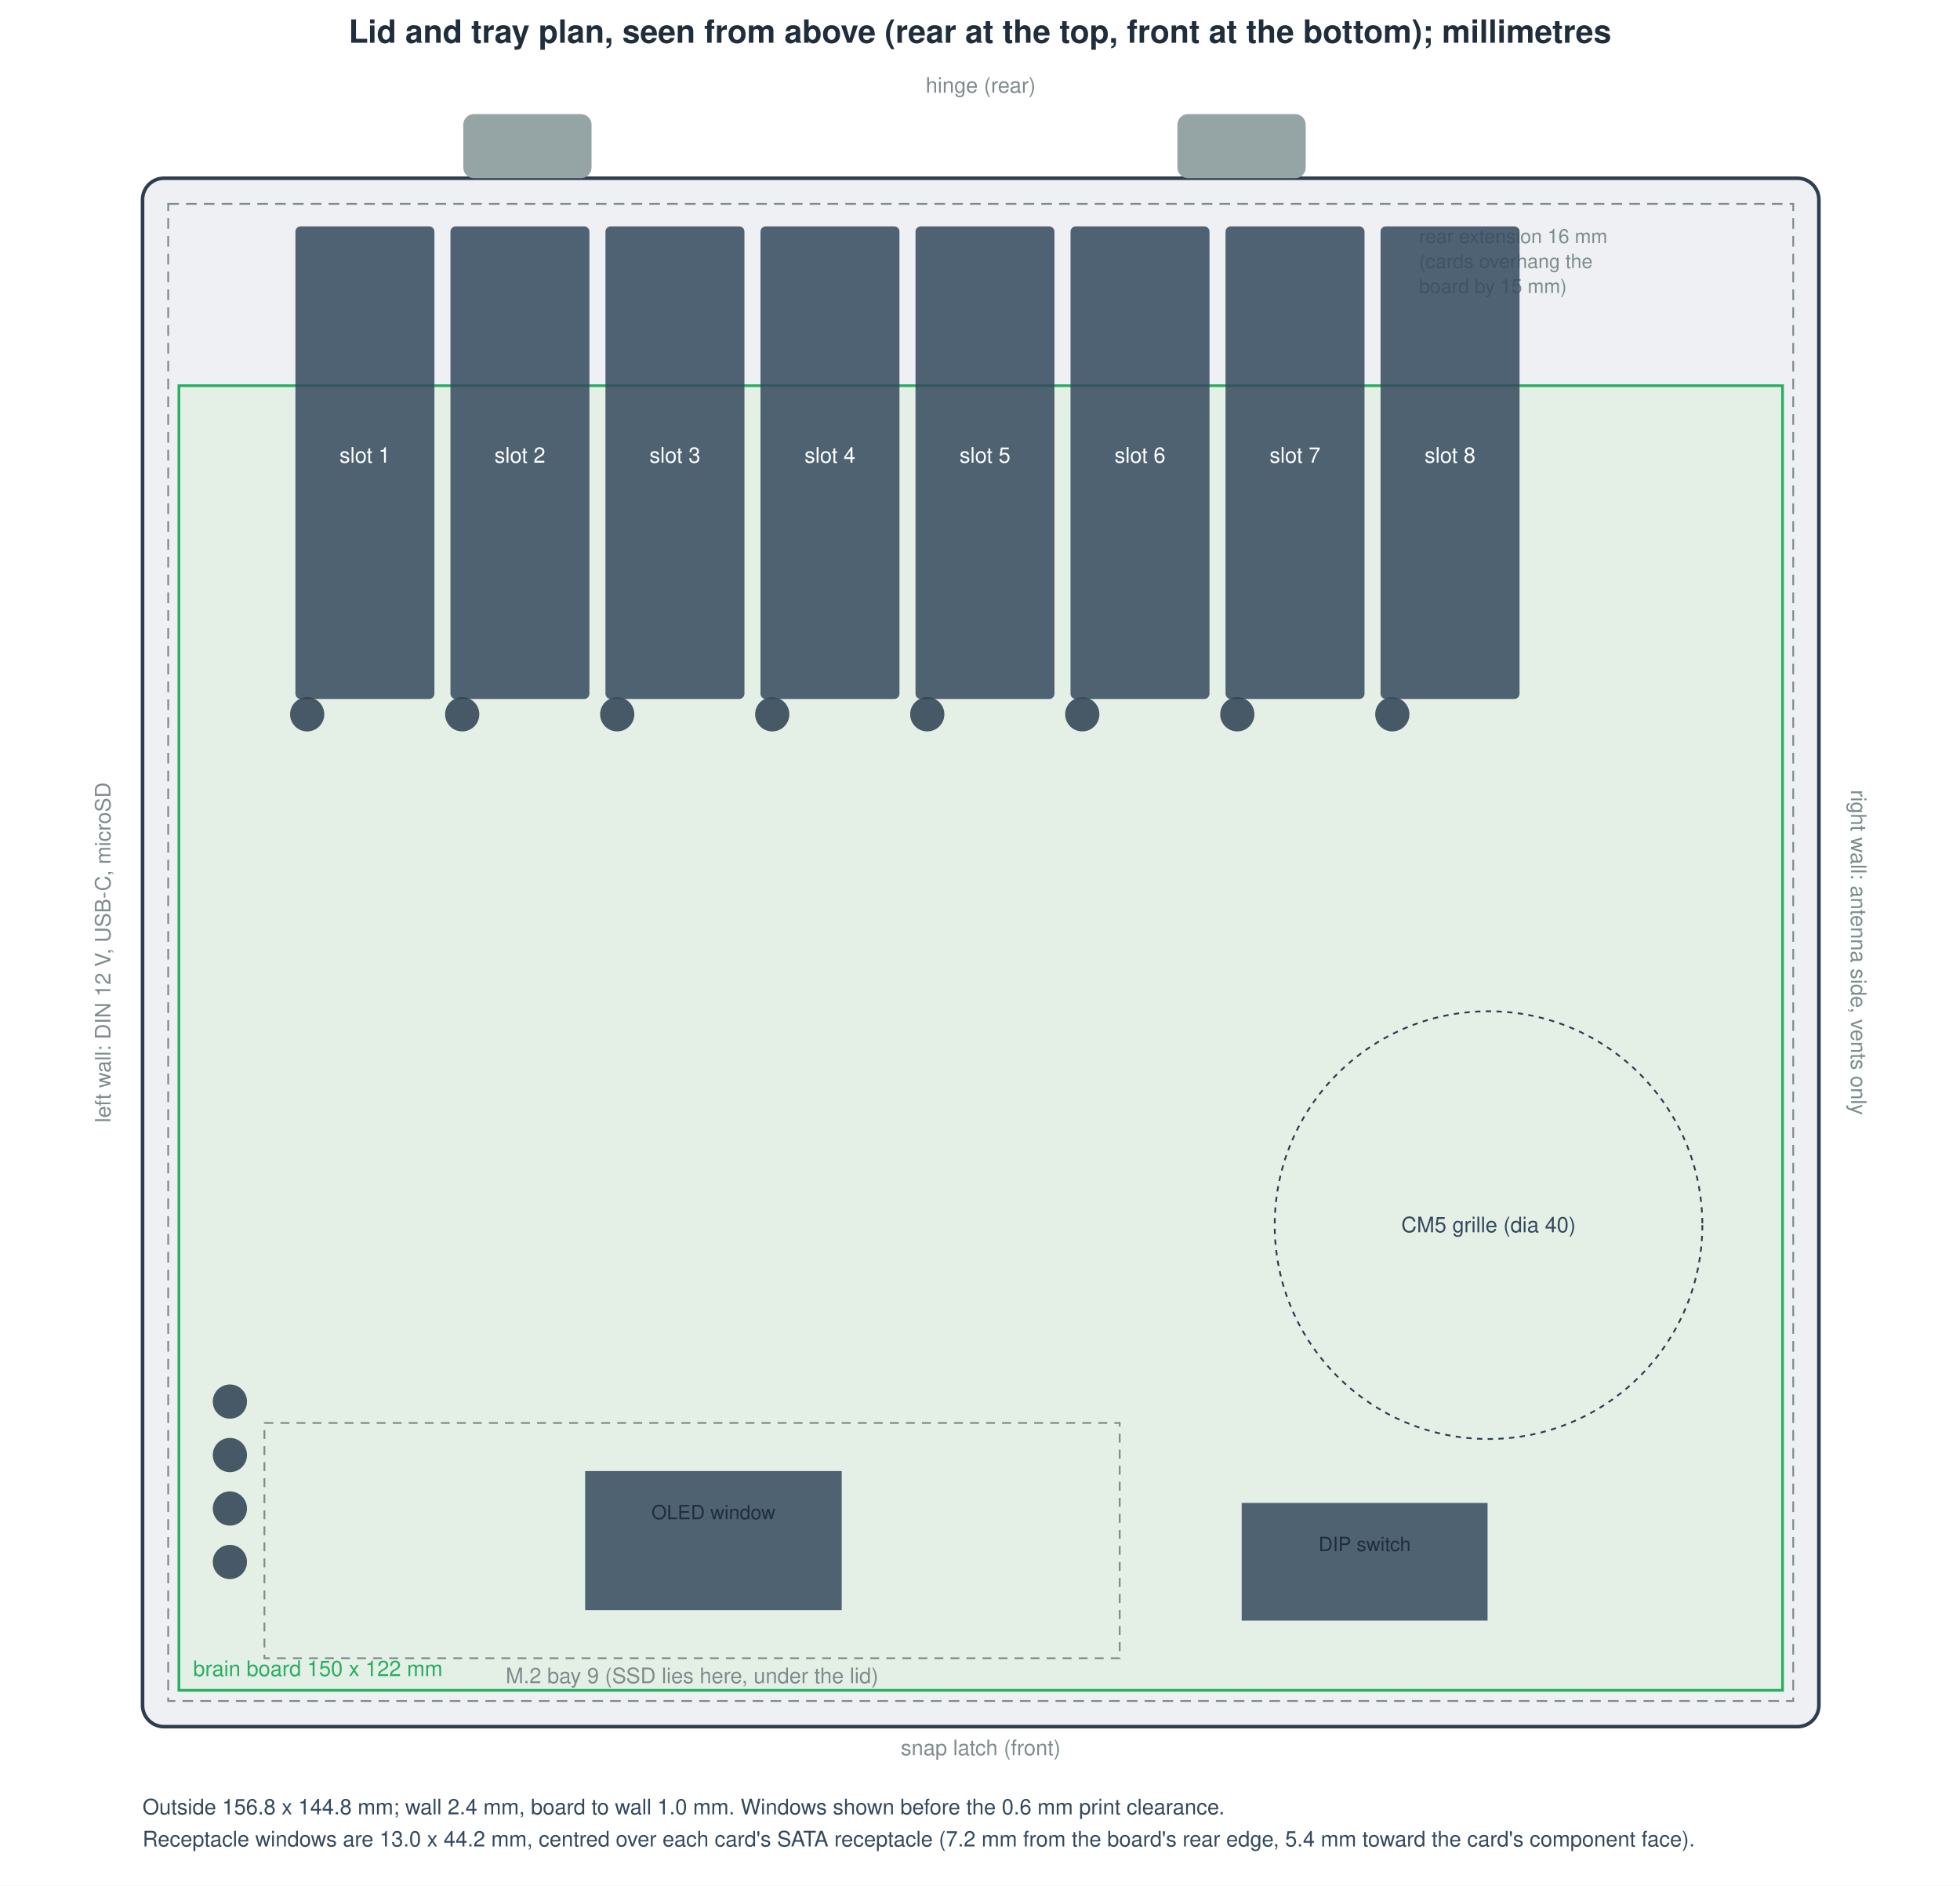
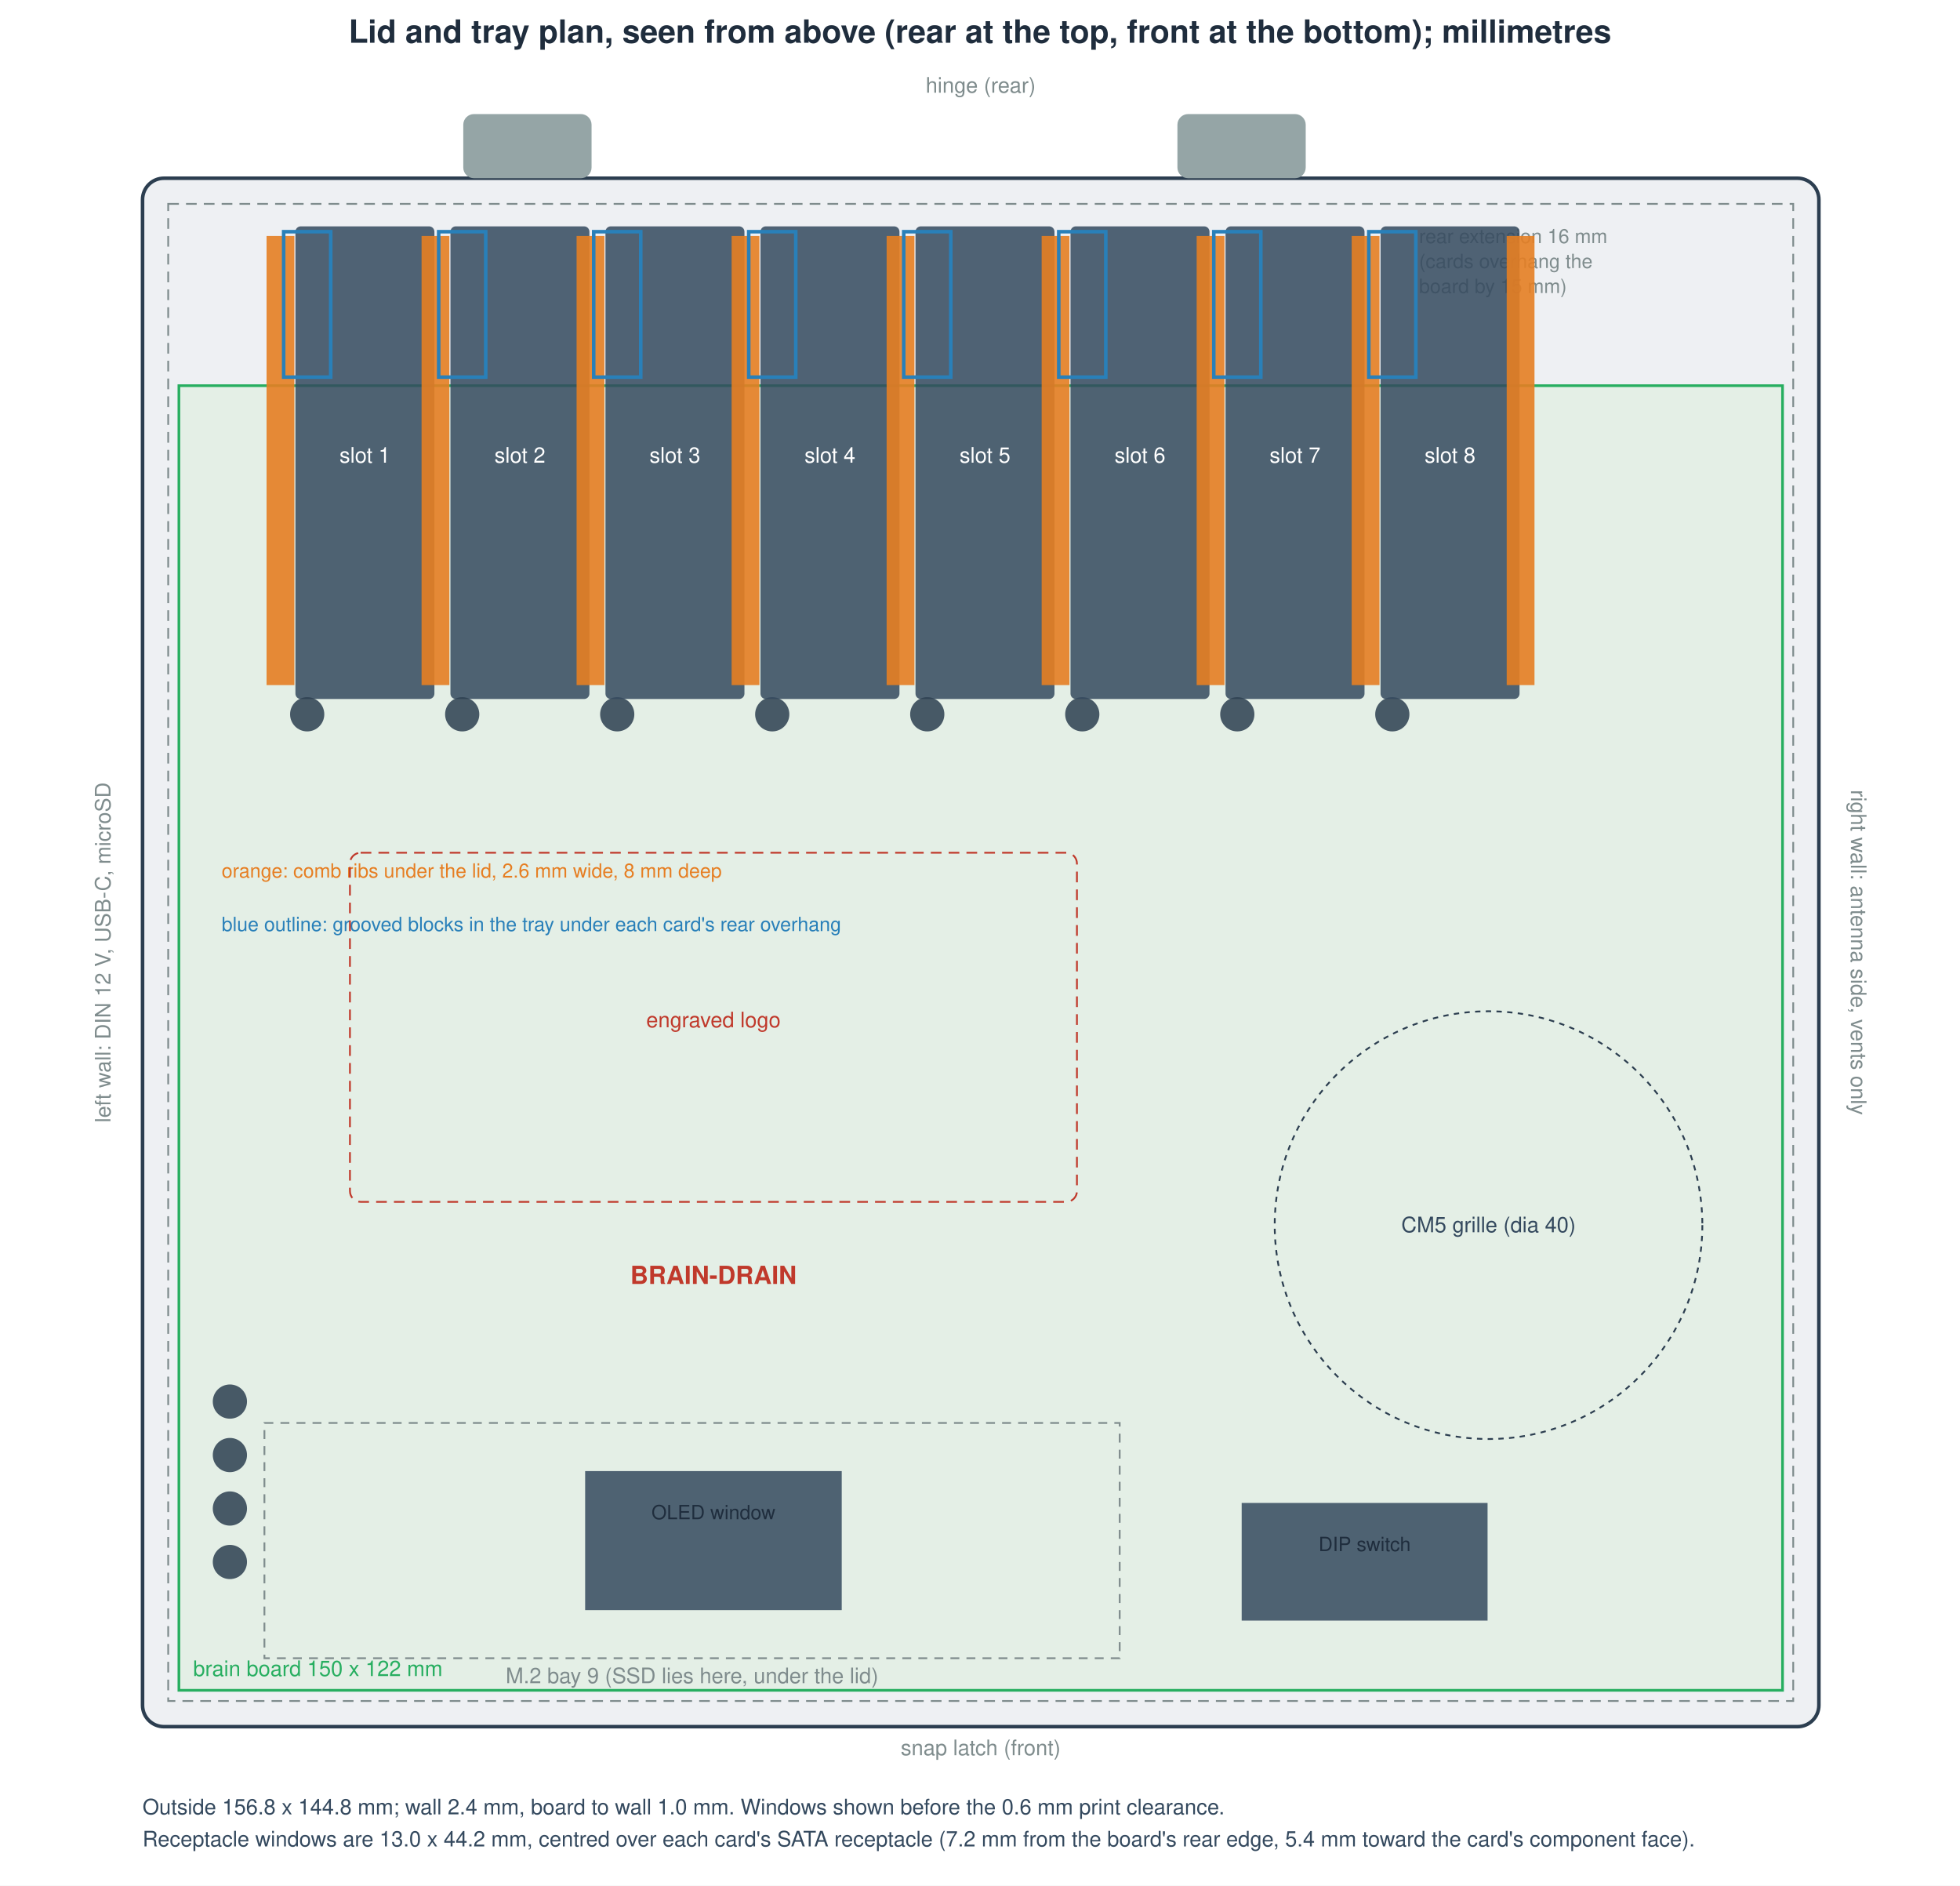
<svg xmlns="http://www.w3.org/2000/svg" viewBox="0 0 1100 1058" width="1100" height="1058">
  <defs>
    <marker id="ah" markerWidth="10" markerHeight="8" refX="9" refY="4" orient="auto">
      <path d="M0,0 L10,4 L0,8 z" fill="#2c3e50" />
    </marker>
  </defs>
  <rect width="100%" height="100%" fill="white" />
  <text x="550.0" y="24" text-anchor="middle" font-family="Helvetica, Arial, sans-serif" font-size="18" font-weight="700" fill="#1f2d3d">Lid and tray plan, seen from above (rear at the top, front at the bottom); millimetres</text>
  <rect x="80.0" y="100.0" width="940.8" height="868.8" rx="12" fill="#eef0f3" stroke="#2c3e50" stroke-width="2" />
  <rect x="94.4" y="114.4" width="912.0" height="840.0" fill="none" stroke="#7f8c8d" stroke-dasharray="6 4" />
  <rect x="100.4" y="216.4" width="900.0" height="732.0" fill="#e4efe6" stroke="#27ae60" stroke-width="1.5" />
  <text x="108.4" y="940.4" font-family="Helvetica, Arial, sans-serif" font-size="12" fill="#27ae60">brain board 150 x 122 mm</text>
  <text x="796.4" y="136.4" font-family="Helvetica, Arial, sans-serif" font-size="11" fill="#7f8c8d">rear extension 16 mm</text>
  <text x="796.4" y="150.4" font-family="Helvetica, Arial, sans-serif" font-size="11" fill="#7f8c8d">(cards overhang the</text>
  <text x="796.4" y="164.4" font-family="Helvetica, Arial, sans-serif" font-size="11" fill="#7f8c8d">board by 15 mm)</text>
  <circle cx="129.02" cy="846.4" r="9.6" fill="#2c3e50" opacity="0.85" />
  <circle cx="129.02" cy="876.4" r="9.6" fill="#2c3e50" opacity="0.85" />
  <circle cx="433.4" cy="400.78" r="9.6" fill="#2c3e50" opacity="0.85" />
  <circle cx="129.02" cy="816.4" r="9.6" fill="#2c3e50" opacity="0.85" />
  <rect x="687.8" y="127" width="78.0" height="265.2" rx="3" fill="#34495e" opacity="0.85" />
  <text x="726.8" y="259.6" text-anchor="middle" font-family="Helvetica, Arial, sans-serif" font-size="12" fill="white">slot 7</text>
  <rect x="252.8" y="127" width="78.0" height="265.2" rx="3" fill="#34495e" opacity="0.85" />
  <text x="291.8" y="259.6" text-anchor="middle" font-family="Helvetica, Arial, sans-serif" font-size="12" fill="white">slot 2</text>
  <rect x="696.86" y="843.28" width="138.0" height="66.0" fill="#34495e" opacity="0.85" />
  <text x="765.86" y="870.28" text-anchor="middle" font-family="Helvetica, Arial, sans-serif" font-size="11" fill="#1f2d3d">DIP switch</text>
  <circle cx="129.02" cy="786.4" r="9.6" fill="#2c3e50" opacity="0.85" />
  <rect x="165.8" y="127" width="78.0" height="265.2" rx="3" fill="#34495e" opacity="0.85" />
  <text x="204.8" y="259.6" text-anchor="middle" font-family="Helvetica, Arial, sans-serif" font-size="12" fill="white">slot 1</text>
  <circle cx="346.4" cy="400.78" r="9.6" fill="#2c3e50" opacity="0.85" />
  <circle cx="694.4" cy="400.78" r="9.6" fill="#2c3e50" opacity="0.85" />
  <circle cx="781.4" cy="400.78" r="9.6" fill="#2c3e50" opacity="0.85" />
  <circle cx="607.4" cy="400.78" r="9.6" fill="#2c3e50" opacity="0.85" />
  <rect x="426.8" y="127" width="78.0" height="265.2" rx="3" fill="#34495e" opacity="0.85" />
  <text x="465.8" y="259.6" text-anchor="middle" font-family="Helvetica, Arial, sans-serif" font-size="12" fill="white">slot 4</text>
  <rect x="148.4" y="798.4" width="480.0" height="132.0" fill="none" stroke="#7f8c8d" stroke-dasharray="5 4" />
  <text x="388.4" y="944.4" text-anchor="middle" font-family="Helvetica, Arial, sans-serif" font-size="12" fill="#7f8c8d">M.2 bay 9 (SSD lies here, under the lid)</text>
  <circle cx="835.4" cy="687.4" r="120.0" fill="none" stroke="#2c3e50" stroke-dasharray="3 3" />
  <text x="835.4" y="691.4" text-anchor="middle" font-family="Helvetica, Arial, sans-serif" font-size="12" fill="#34495e">CM5 grille (dia 40)</text>
  <rect x="513.8" y="127" width="78.0" height="265.2" rx="3" fill="#34495e" opacity="0.85" />
  <text x="552.8" y="259.6" text-anchor="middle" font-family="Helvetica, Arial, sans-serif" font-size="12" fill="white">slot 5</text>
  <circle cx="172.4" cy="400.78" r="9.6" fill="#2c3e50" opacity="0.85" />
  <rect x="600.8" y="127" width="78.0" height="265.2" rx="3" fill="#34495e" opacity="0.85" />
  <text x="639.8" y="259.6" text-anchor="middle" font-family="Helvetica, Arial, sans-serif" font-size="12" fill="white">slot 6</text>
  <rect x="339.8" y="127" width="78.0" height="265.2" rx="3" fill="#34495e" opacity="0.85" />
  <text x="378.8" y="259.6" text-anchor="middle" font-family="Helvetica, Arial, sans-serif" font-size="12" fill="white">slot 3</text>
  <circle cx="259.4" cy="400.78" r="9.6" fill="#2c3e50" opacity="0.85" />
  <rect x="774.8" y="127" width="78.0" height="265.2" rx="3" fill="#34495e" opacity="0.85" />
  <text x="813.8" y="259.6" text-anchor="middle" font-family="Helvetica, Arial, sans-serif" font-size="12" fill="white">slot 8</text>
  <circle cx="520.4" cy="400.78" r="9.6" fill="#2c3e50" opacity="0.85" />
  <rect x="328.4" y="825.4" width="144.0" height="78.0" fill="#34495e" opacity="0.85" />
  <text x="400.4" y="852.4" text-anchor="middle" font-family="Helvetica, Arial, sans-serif" font-size="11" fill="#1f2d3d">OLED window</text>
+   <rect x="149.6" y="132.4" width="15.6" height="252.0" fill="#e67e22" opacity="0.9" />
+   <rect x="236.6" y="132.4" width="15.6" height="252.0" fill="#e67e22" opacity="0.9" />
+   <rect x="323.6" y="132.4" width="15.6" height="252.0" fill="#e67e22" opacity="0.9" />
+   <rect x="410.6" y="132.4" width="15.6" height="252.0" fill="#e67e22" opacity="0.9" />
+   <rect x="497.6" y="132.4" width="15.6" height="252.0" fill="#e67e22" opacity="0.9" />
+   <rect x="584.6" y="132.4" width="15.6" height="252.0" fill="#e67e22" opacity="0.9" />
+   <rect x="671.6" y="132.4" width="15.6" height="252.0" fill="#e67e22" opacity="0.9" />
+   <rect x="758.6" y="132.4" width="15.6" height="252.0" fill="#e67e22" opacity="0.9" />
+   <rect x="845.6" y="132.4" width="15.6" height="252.0" fill="#e67e22" opacity="0.9" />
+   <rect x="159.2" y="130.0" width="26.4" height="81.6" fill="none" stroke="#2980b9" stroke-width="2" />
+   <rect x="246.2" y="130.0" width="26.4" height="81.6" fill="none" stroke="#2980b9" stroke-width="2" />
+   <rect x="333.2" y="130.0" width="26.4" height="81.6" fill="none" stroke="#2980b9" stroke-width="2" />
+   <rect x="420.2" y="130.0" width="26.4" height="81.6" fill="none" stroke="#2980b9" stroke-width="2" />
+   <rect x="507.2" y="130.0" width="26.4" height="81.6" fill="none" stroke="#2980b9" stroke-width="2" />
+   <rect x="594.2" y="130.0" width="26.4" height="81.6" fill="none" stroke="#2980b9" stroke-width="2" />
+   <rect x="681.2" y="130.0" width="26.4" height="81.6" fill="none" stroke="#2980b9" stroke-width="2" />
+   <rect x="768.2" y="130.0" width="26.4" height="81.6" fill="none" stroke="#2980b9" stroke-width="2" />
+   <text x="124.4" y="492.4" font-family="Helvetica, Arial, sans-serif" font-size="11" fill="#e67e22">orange: comb ribs under the lid, 2.6 mm wide, 8 mm deep</text>
+   <text x="124.4" y="522.4" font-family="Helvetica, Arial, sans-serif" font-size="11" fill="#2980b9">blue outline: grooved blocks in the tray under each card's rear overhang</text>
+   <rect x="196.4" y="478.465" width="408.0" height="195.871" rx="6" fill="none" stroke="#c0392b" stroke-dasharray="6 4" />
+   <text x="400.4" y="576.4" text-anchor="middle" font-family="Helvetica, Arial, sans-serif" font-size="12" fill="#c0392b">engraved logo</text>
+   <text x="400.4" y="720.4" text-anchor="middle" font-family="Helvetica, Arial, sans-serif" font-size="14" font-weight="700" fill="#c0392b">BRAIN-DRAIN</text>
  <rect x="260.0" y="64.0" width="72.0" height="36.0" rx="6" fill="#95a5a6" />
  <rect x="660.8" y="64.0" width="72.0" height="36.0" rx="6" fill="#95a5a6" />
  <text x="550.4" y="52.0" text-anchor="middle" font-family="Helvetica, Arial, sans-serif" font-size="12" fill="#7f8c8d">hinge (rear)</text>
  <text x="550.4" y="984.8" text-anchor="middle" font-family="Helvetica, Arial, sans-serif" font-size="12" fill="#7f8c8d">snap latch (front)</text>
  <text x="62.0" y="534.4" text-anchor="middle" transform="rotate(-90 62.0 534.4)" font-family="Helvetica, Arial, sans-serif" font-size="12" fill="#7f8c8d">left wall: DIN 12 V, USB-C, microSD</text>
  <text x="1038.8" y="534.4" text-anchor="middle" transform="rotate(90 1038.8 534.4)" font-family="Helvetica, Arial, sans-serif" font-size="12" fill="#7f8c8d">right wall: antenna side, vents only</text>
  <text x="80" y="1018" font-family="Helvetica, Arial, sans-serif" font-size="12" fill="#34495e">Outside 156.8 x 144.8 mm; wall 2.4 mm, board to wall 1.0 mm. Windows shown before the 0.6 mm print clearance.</text>
  <text x="80" y="1036" font-family="Helvetica, Arial, sans-serif" font-size="12" fill="#34495e">Receptacle windows are 13.0 x 44.2 mm, centred over each card's SATA receptacle (7.2 mm from the board's rear edge, 5.4 mm toward the card's component face).</text>
</svg>
